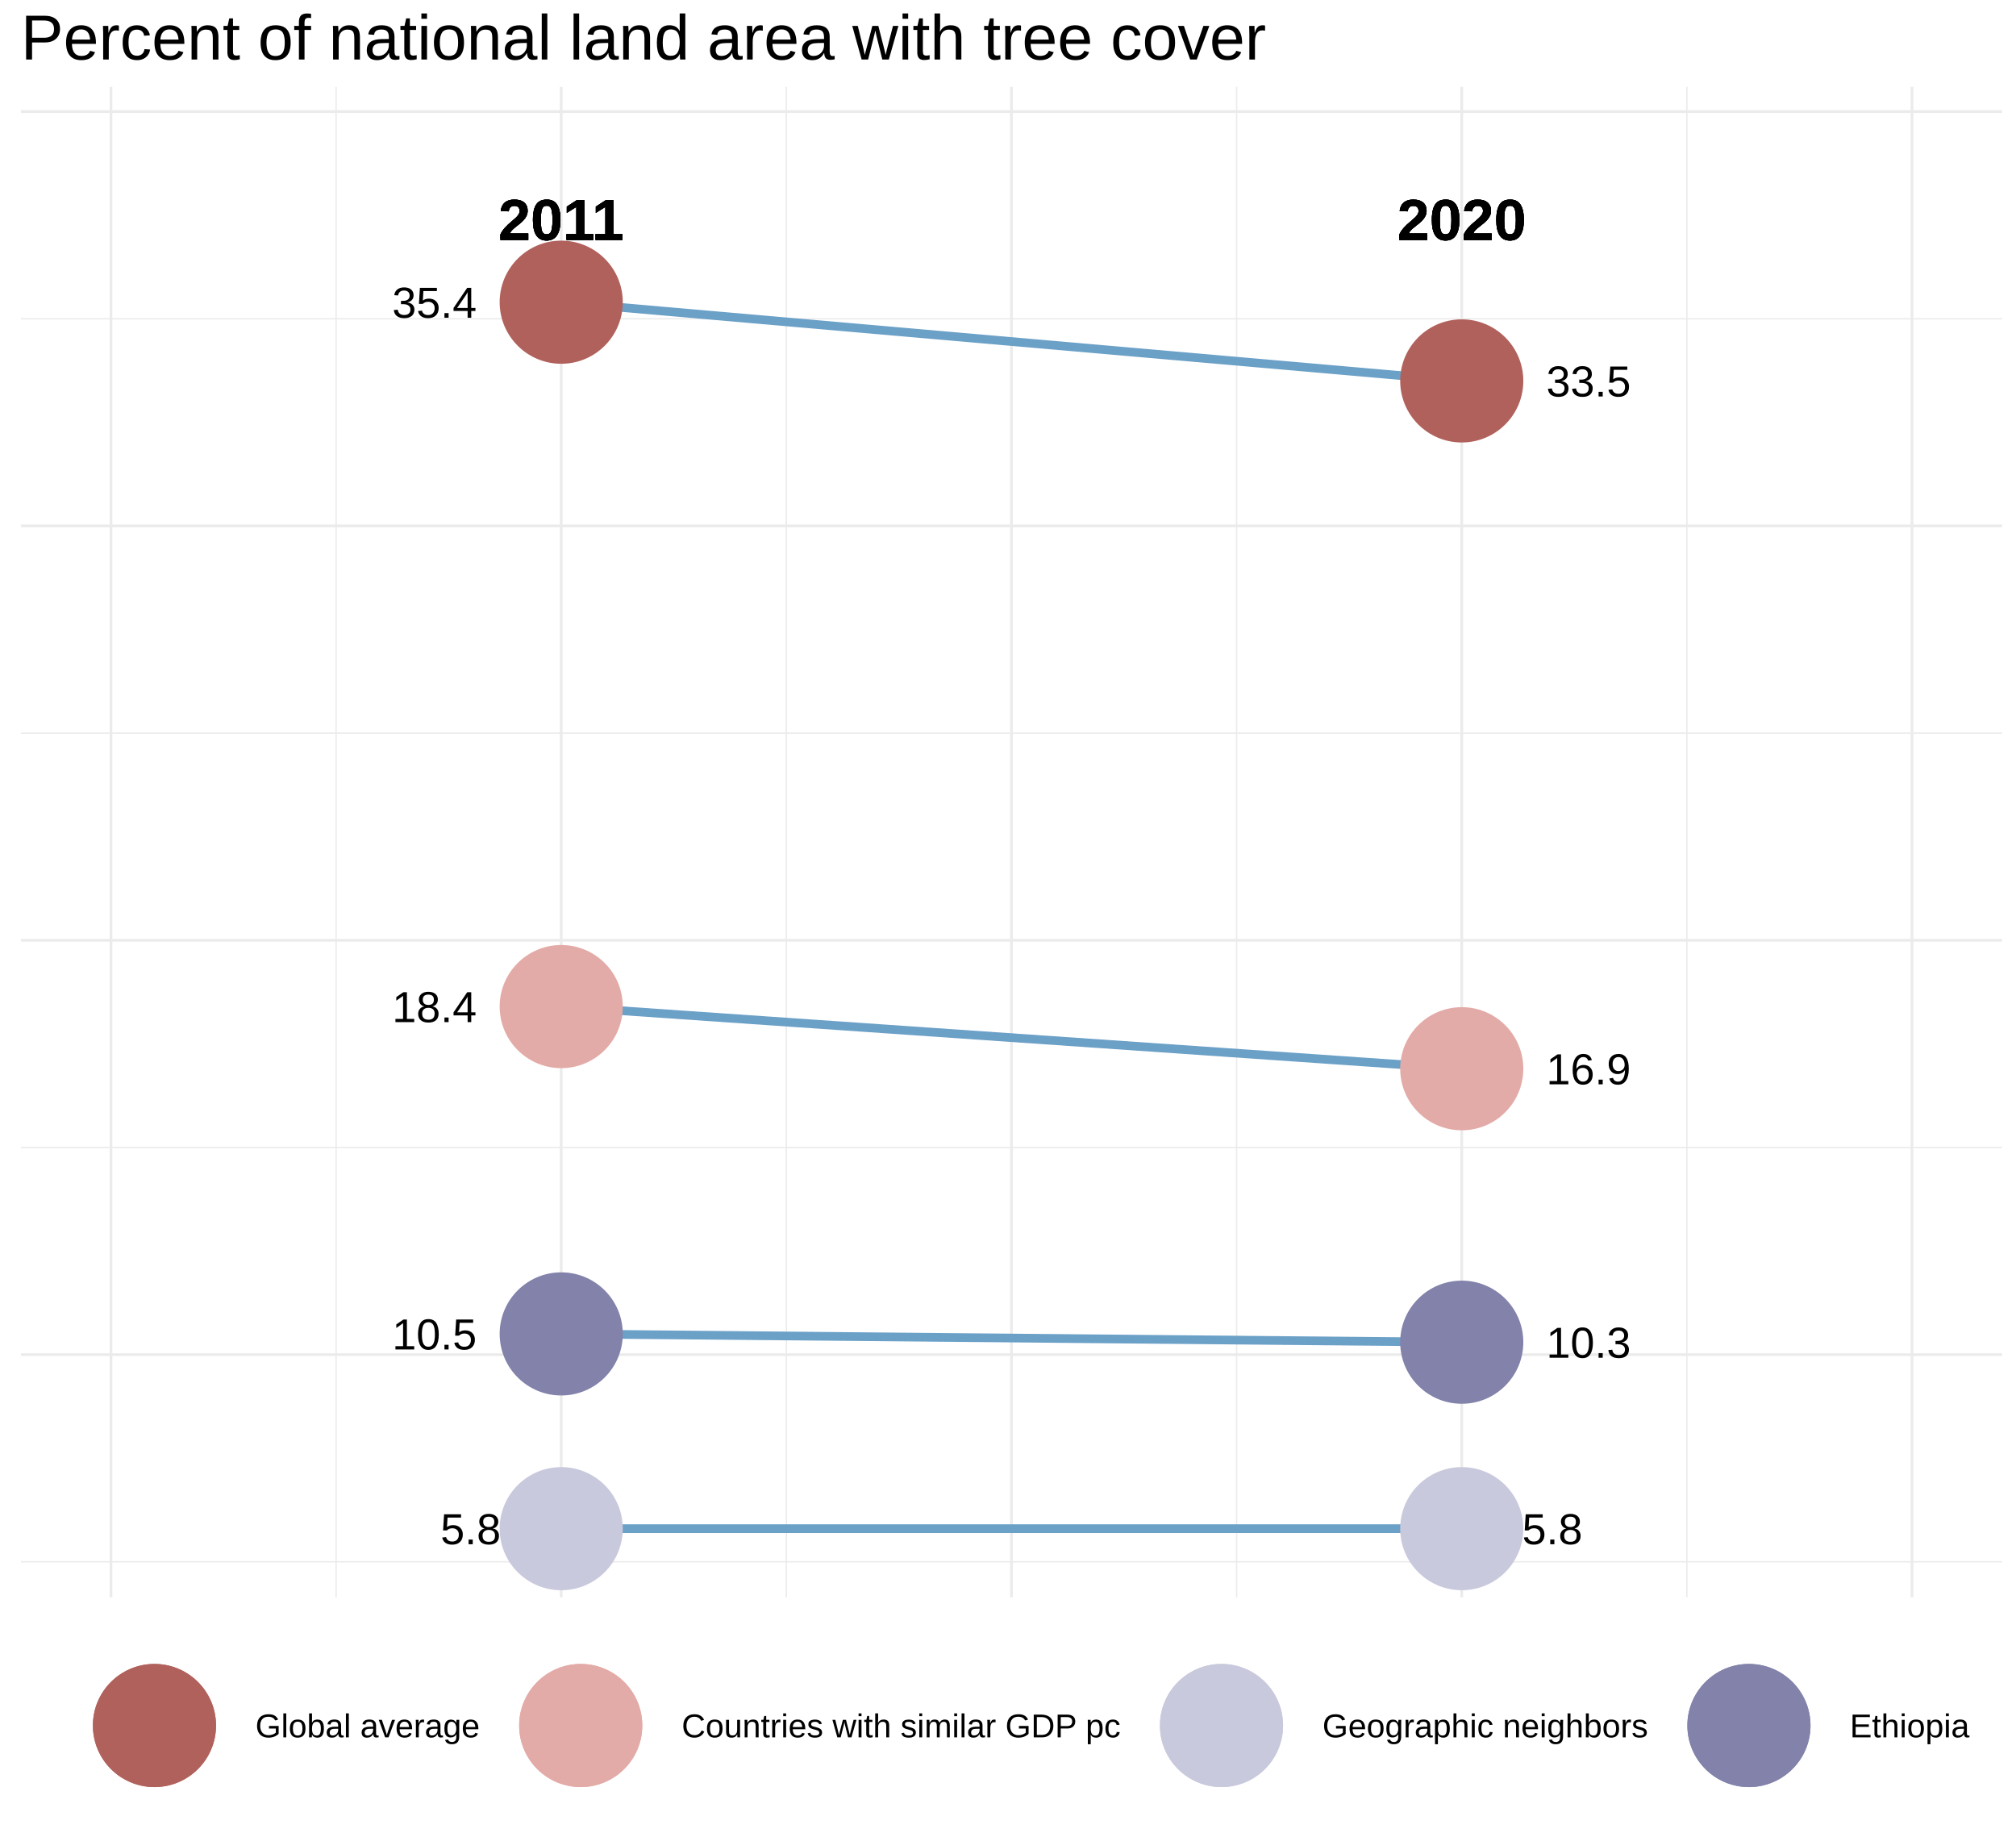
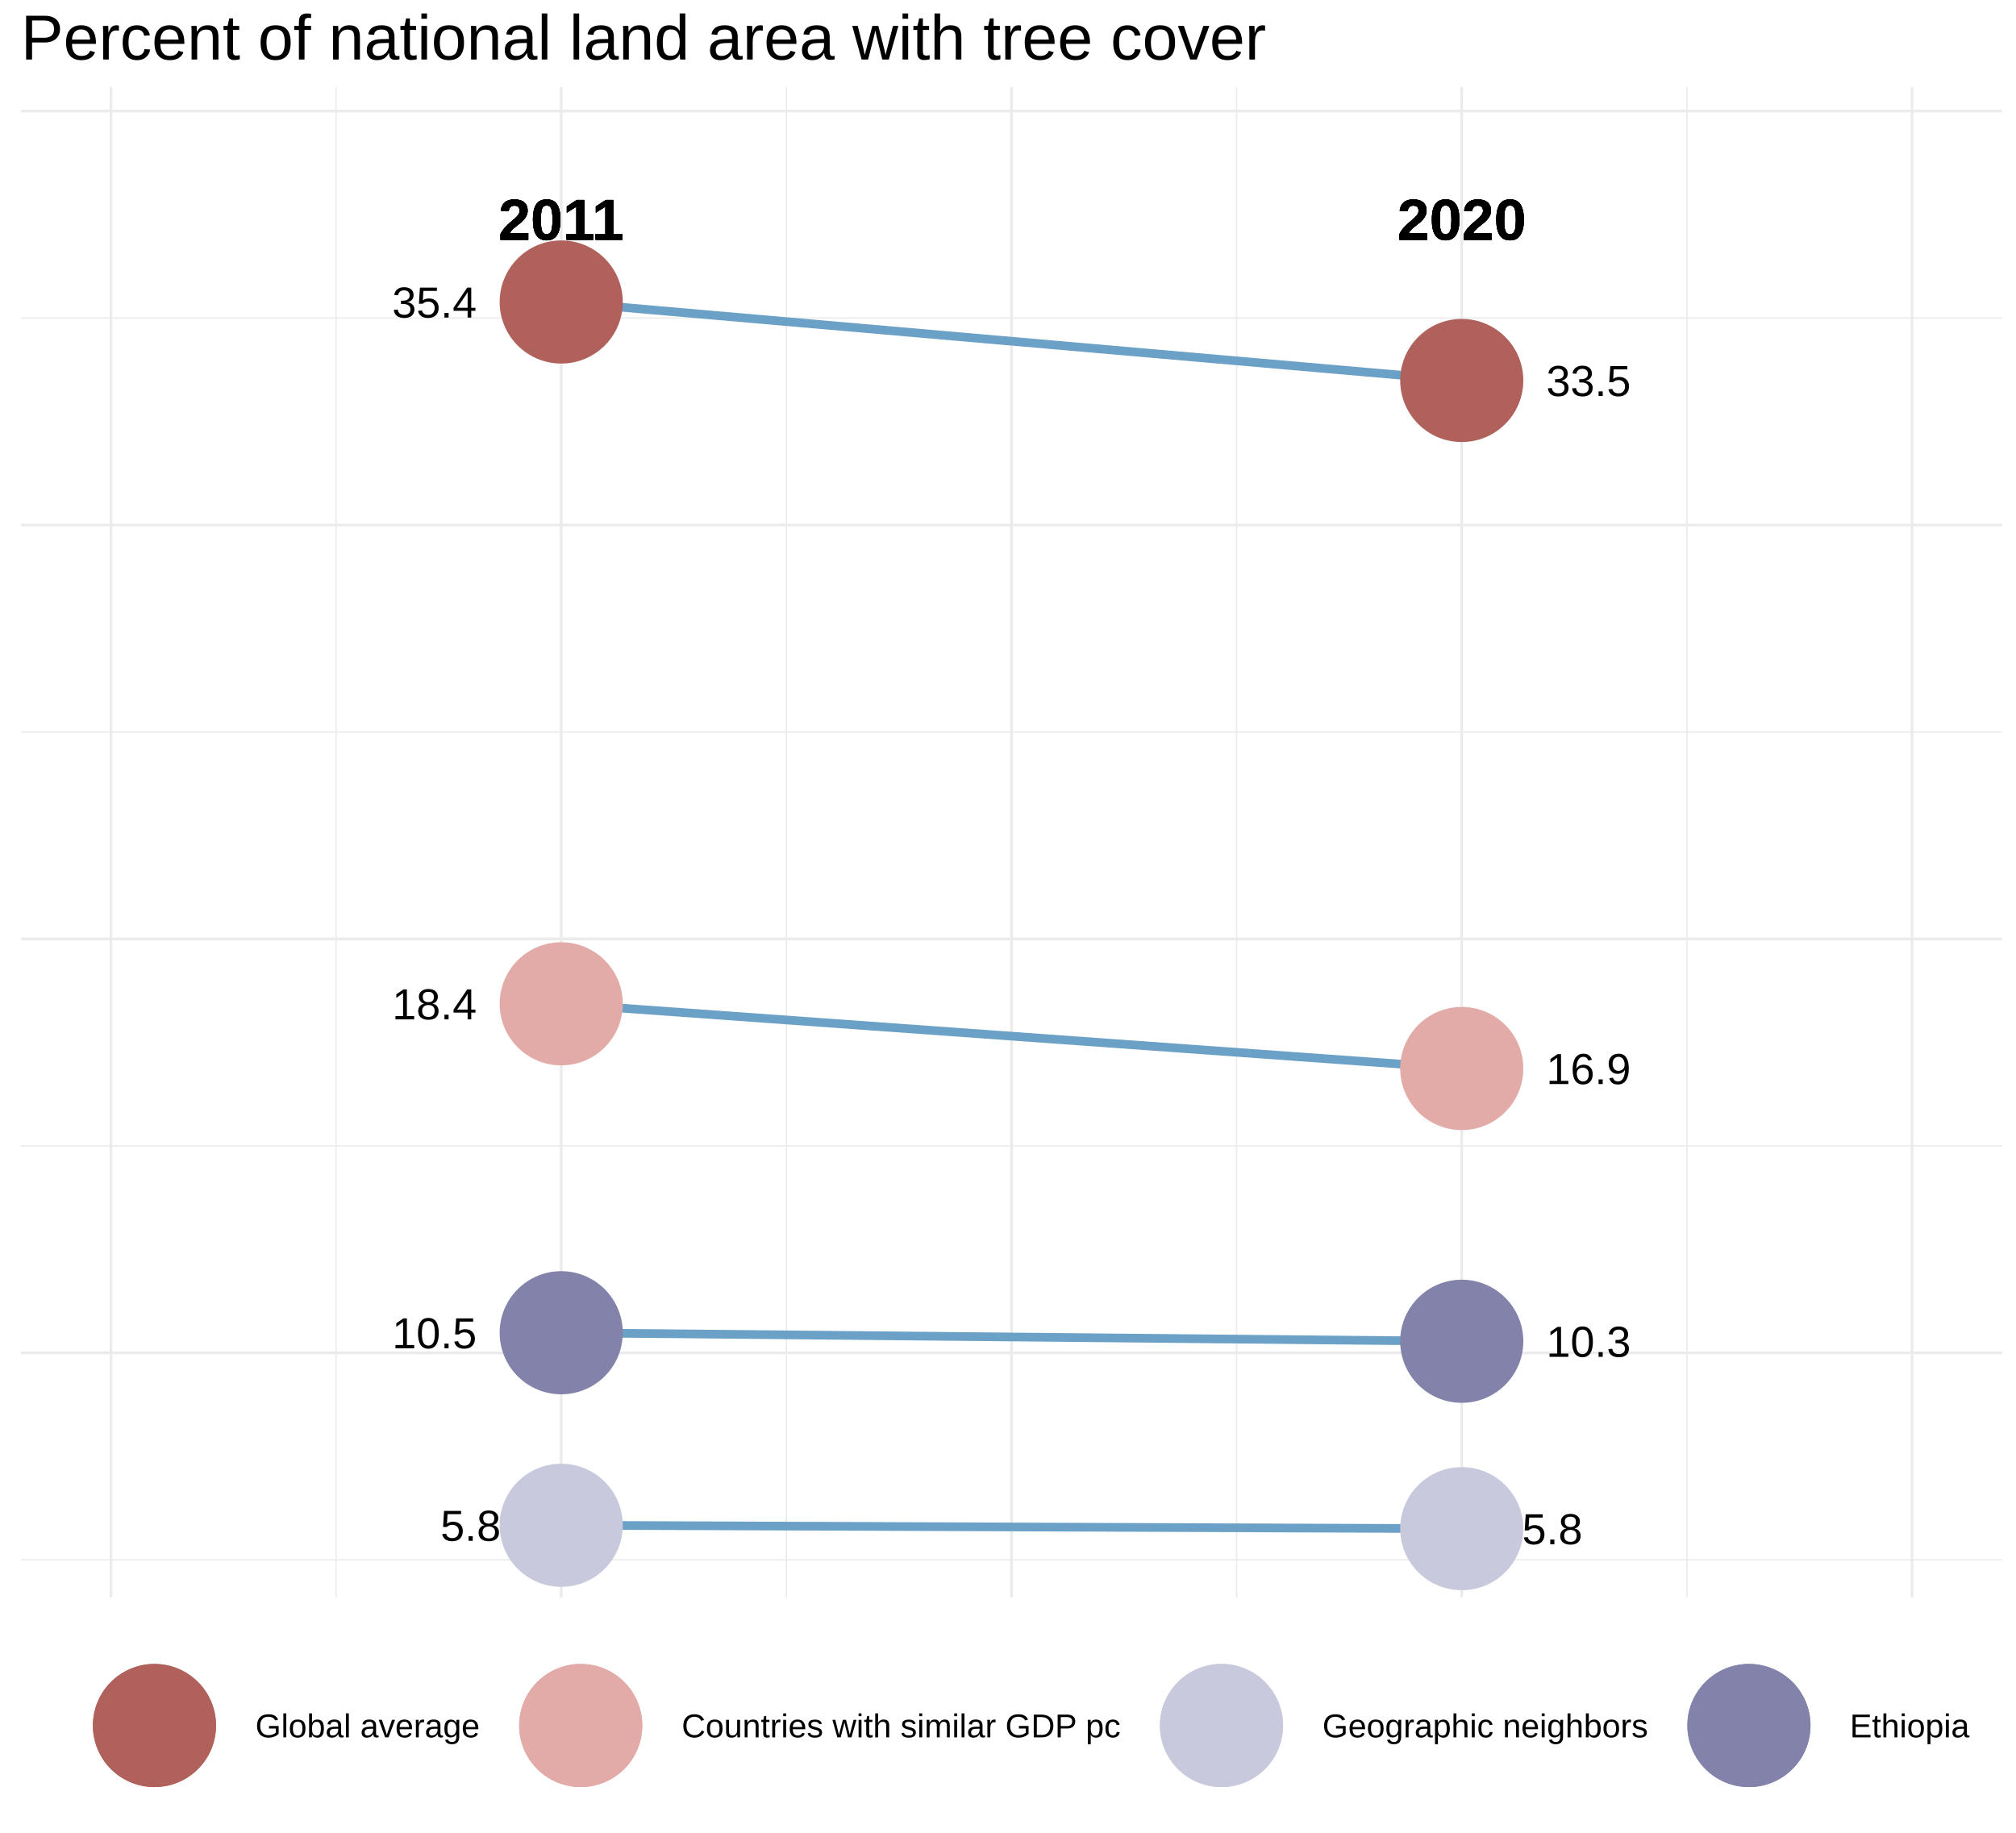
<svg xmlns="http://www.w3.org/2000/svg" class="svglite" width="792.00pt" height="720.00pt" viewBox="0 0 792.00 720.00">
  <defs>
    <style type="text/css">
    .svglite line, .svglite polyline, .svglite polygon, .svglite path, .svglite rect, .svglite circle {
      fill: none;
      stroke: #000000;
      stroke-linecap: round;
      stroke-linejoin: round;
      stroke-miterlimit: 10.00;
    }
    .svglite text {
      white-space: pre;
    }
  </style>
  </defs>
  <rect width="100%" height="100%" style="stroke: none; fill: none;" />
  <defs>
    <clipPath id="cpMC4wMHw3OTIuMDB8MC4wMHw3MjAuMDA=">
      <rect x="0.00" y="0.00" width="792.00" height="720.00" />
    </clipPath>
  </defs>
  <g clip-path="url(#cpMC4wMHw3OTIuMDB8MC4wMHw3MjAuMDA=)">
</g>
  <defs>
    <clipPath id="cpOC4yMnw3ODYuNTJ8MzQuMTJ8NjI3LjUw">
      <rect x="8.22" y="34.12" width="778.30" height="593.38" />
    </clipPath>
  </defs>
  <g clip-path="url(#cpOC4yMnw3ODYuNTJ8MzQuMTJ8NjI3LjUw)">
-     <polyline points="8.22,613.55 786.52,613.55 " style="stroke-width: 0.53; stroke: #EBEBEB; stroke-linecap: butt;" />
-     <polyline points="8.22,450.78 786.52,450.78 " style="stroke-width: 0.53; stroke: #EBEBEB; stroke-linecap: butt;" />
-     <polyline points="8.22,288.00 786.52,288.00 " style="stroke-width: 0.53; stroke: #EBEBEB; stroke-linecap: butt;" />
-     <polyline points="8.22,125.23 786.52,125.23 " style="stroke-width: 0.53; stroke: #EBEBEB; stroke-linecap: butt;" />
+     <polyline points="8.22,612.79 786.52,612.79 " style="stroke-width: 0.53; stroke: #EBEBEB; stroke-linecap: butt;" />
+     <polyline points="8.22,450.17 786.52,450.17 " style="stroke-width: 0.53; stroke: #EBEBEB; stroke-linecap: butt;" />
+     <polyline points="8.22,287.55 786.52,287.55 " style="stroke-width: 0.53; stroke: #EBEBEB; stroke-linecap: butt;" />
+     <polyline points="8.22,124.93 786.52,124.93 " style="stroke-width: 0.53; stroke: #EBEBEB; stroke-linecap: butt;" />
    <polyline points="132.04,627.50 132.04,34.12 " style="stroke-width: 0.53; stroke: #EBEBEB; stroke-linecap: butt;" />
    <polyline points="308.93,627.50 308.93,34.12 " style="stroke-width: 0.53; stroke: #EBEBEB; stroke-linecap: butt;" />
    <polyline points="485.81,627.50 485.81,34.12 " style="stroke-width: 0.53; stroke: #EBEBEB; stroke-linecap: butt;" />
    <polyline points="662.70,627.50 662.70,34.12 " style="stroke-width: 0.53; stroke: #EBEBEB; stroke-linecap: butt;" />
-     <polyline points="8.22,532.16 786.52,532.16 " style="stroke-width: 1.07; stroke: #EBEBEB; stroke-linecap: butt;" />
-     <polyline points="8.22,369.39 786.52,369.39 " style="stroke-width: 1.07; stroke: #EBEBEB; stroke-linecap: butt;" />
-     <polyline points="8.22,206.61 786.52,206.61 " style="stroke-width: 1.07; stroke: #EBEBEB; stroke-linecap: butt;" />
-     <polyline points="8.22,43.84 786.52,43.84 " style="stroke-width: 1.07; stroke: #EBEBEB; stroke-linecap: butt;" />
+     <polyline points="8.22,531.48 786.52,531.48 " style="stroke-width: 1.07; stroke: #EBEBEB; stroke-linecap: butt;" />
+     <polyline points="8.22,368.86 786.52,368.86 " style="stroke-width: 1.07; stroke: #EBEBEB; stroke-linecap: butt;" />
+     <polyline points="8.22,206.24 786.52,206.24 " style="stroke-width: 1.07; stroke: #EBEBEB; stroke-linecap: butt;" />
+     <polyline points="8.22,43.62 786.52,43.62 " style="stroke-width: 1.07; stroke: #EBEBEB; stroke-linecap: butt;" />
    <polyline points="43.60,627.50 43.60,34.12 " style="stroke-width: 1.07; stroke: #EBEBEB; stroke-linecap: butt;" />
    <polyline points="220.48,627.50 220.48,34.12 " style="stroke-width: 1.07; stroke: #EBEBEB; stroke-linecap: butt;" />
    <polyline points="397.37,627.50 397.37,34.12 " style="stroke-width: 1.07; stroke: #EBEBEB; stroke-linecap: butt;" />
    <polyline points="574.26,627.50 574.26,34.12 " style="stroke-width: 1.07; stroke: #EBEBEB; stroke-linecap: butt;" />
    <polyline points="751.14,627.50 751.14,34.12 " style="stroke-width: 1.07; stroke: #EBEBEB; stroke-linecap: butt;" />
-     <line x1="220.48" y1="524.02" x2="574.26" y2="527.28" style="stroke-width: 3.41; stroke: #6BA0C7; stroke-linecap: butt;" />
-     <line x1="220.48" y1="395.43" x2="574.26" y2="419.85" style="stroke-width: 3.41; stroke: #6BA0C7; stroke-linecap: butt;" />
-     <line x1="220.48" y1="600.53" x2="574.26" y2="600.53" style="stroke-width: 3.41; stroke: #6BA0C7; stroke-linecap: butt;" />
-     <line x1="220.48" y1="118.72" x2="574.26" y2="149.64" style="stroke-width: 3.41; stroke: #6BA0C7; stroke-linecap: butt;" />
-     <circle cx="220.48" cy="524.02" r="23.83" style="stroke-width: 0.71; stroke: #8282AA; fill: #8282AA;" />
-     <circle cx="220.48" cy="395.43" r="23.83" style="stroke-width: 0.71; stroke: #E3ABA7; fill: #E3ABA7;" />
-     <circle cx="220.48" cy="600.53" r="23.83" style="stroke-width: 0.71; stroke: #C9C9DD; fill: #C9C9DD;" />
-     <circle cx="220.48" cy="118.72" r="23.83" style="stroke-width: 0.71; stroke: #B1615C; fill: #B1615C;" />
-     <circle cx="574.26" cy="527.28" r="23.83" style="stroke-width: 0.71; stroke: #8282AA; fill: #8282AA;" />
-     <circle cx="574.26" cy="419.85" r="23.83" style="stroke-width: 0.71; stroke: #E3ABA7; fill: #E3ABA7;" />
+     <line x1="220.48" y1="523.56" x2="574.26" y2="526.91" style="stroke-width: 3.41; stroke: #6BA0C7; stroke-linecap: butt;" />
+     <line x1="220.48" y1="394.34" x2="574.26" y2="419.76" style="stroke-width: 3.41; stroke: #6BA0C7; stroke-linecap: butt;" />
+     <line x1="220.48" y1="599.20" x2="574.26" y2="600.53" style="stroke-width: 3.41; stroke: #6BA0C7; stroke-linecap: butt;" />
+     <line x1="220.48" y1="118.64" x2="574.26" y2="149.47" style="stroke-width: 3.41; stroke: #6BA0C7; stroke-linecap: butt;" />
+     <circle cx="220.48" cy="523.56" r="23.83" style="stroke-width: 0.71; stroke: #8282AA; fill: #8282AA;" />
+     <circle cx="220.48" cy="394.34" r="23.83" style="stroke-width: 0.71; stroke: #E3ABA7; fill: #E3ABA7;" />
+     <circle cx="220.48" cy="599.20" r="23.83" style="stroke-width: 0.71; stroke: #C9C9DD; fill: #C9C9DD;" />
+     <circle cx="220.48" cy="118.64" r="23.83" style="stroke-width: 0.71; stroke: #B1615C; fill: #B1615C;" />
+     <circle cx="574.26" cy="526.91" r="23.83" style="stroke-width: 0.71; stroke: #8282AA; fill: #8282AA;" />
+     <circle cx="574.26" cy="419.76" r="23.83" style="stroke-width: 0.71; stroke: #E3ABA7; fill: #E3ABA7;" />
    <circle cx="574.26" cy="600.53" r="23.83" style="stroke-width: 0.71; stroke: #C9C9DD; fill: #C9C9DD;" />
-     <circle cx="574.26" cy="149.64" r="23.83" style="stroke-width: 0.71; stroke: #B1615C; fill: #B1615C;" />
-     <text x="187.28" y="530.13" text-anchor="end" style="font-size: 17.07px; font-family: &quot;Arial&quot;;" textLength="33.21px" lengthAdjust="spacingAndGlyphs">10.5</text>
-     <text x="187.28" y="401.54" text-anchor="end" style="font-size: 17.07px; font-family: &quot;Arial&quot;;" textLength="33.21px" lengthAdjust="spacingAndGlyphs">18.4</text>
-     <text x="196.77" y="606.64" text-anchor="end" style="font-size: 17.07px; font-family: &quot;Arial&quot;;" textLength="23.72px" lengthAdjust="spacingAndGlyphs">5.8</text>
-     <text x="187.28" y="124.82" text-anchor="end" style="font-size: 17.07px; font-family: &quot;Arial&quot;;" textLength="33.21px" lengthAdjust="spacingAndGlyphs">35.4</text>
-     <text x="607.46" y="533.39" style="font-size: 17.07px; font-family: &quot;Arial&quot;;" textLength="33.21px" lengthAdjust="spacingAndGlyphs">10.3</text>
-     <text x="607.46" y="425.96" style="font-size: 17.07px; font-family: &quot;Arial&quot;;" textLength="33.21px" lengthAdjust="spacingAndGlyphs">16.9</text>
+     <circle cx="574.26" cy="149.47" r="23.83" style="stroke-width: 0.71; stroke: #B1615C; fill: #B1615C;" />
+     <text x="187.28" y="529.67" text-anchor="end" style="font-size: 17.07px; font-family: &quot;Arial&quot;;" textLength="33.21px" lengthAdjust="spacingAndGlyphs">10.5</text>
+     <text x="187.28" y="400.45" text-anchor="end" style="font-size: 17.07px; font-family: &quot;Arial&quot;;" textLength="33.21px" lengthAdjust="spacingAndGlyphs">18.4</text>
+     <text x="196.77" y="605.30" text-anchor="end" style="font-size: 17.07px; font-family: &quot;Arial&quot;;" textLength="23.72px" lengthAdjust="spacingAndGlyphs">5.8</text>
+     <text x="187.28" y="124.75" text-anchor="end" style="font-size: 17.07px; font-family: &quot;Arial&quot;;" textLength="33.21px" lengthAdjust="spacingAndGlyphs">35.4</text>
+     <text x="607.46" y="533.02" style="font-size: 17.07px; font-family: &quot;Arial&quot;;" textLength="33.21px" lengthAdjust="spacingAndGlyphs">10.3</text>
+     <text x="607.46" y="425.87" style="font-size: 17.07px; font-family: &quot;Arial&quot;;" textLength="33.21px" lengthAdjust="spacingAndGlyphs">16.9</text>
    <text x="597.97" y="606.64" style="font-size: 17.07px; font-family: &quot;Arial&quot;;" textLength="23.72px" lengthAdjust="spacingAndGlyphs">5.8</text>
-     <text x="607.46" y="155.75" style="font-size: 17.07px; font-family: &quot;Arial&quot;;" textLength="33.21px" lengthAdjust="spacingAndGlyphs">33.5</text>
-     <text x="220.48" y="94.29" text-anchor="middle" style="font-size: 22.76px; font-weight: bold; font-family: &quot;Arial&quot;;" textLength="49.35px" lengthAdjust="spacingAndGlyphs">2011</text>
-     <text x="220.48" y="94.29" text-anchor="middle" style="font-size: 22.76px; font-weight: bold; font-family: &quot;Arial&quot;;" textLength="49.35px" lengthAdjust="spacingAndGlyphs">2011</text>
-     <text x="220.48" y="94.29" text-anchor="middle" style="font-size: 22.76px; font-weight: bold; font-family: &quot;Arial&quot;;" textLength="49.35px" lengthAdjust="spacingAndGlyphs">2011</text>
-     <text x="220.48" y="94.29" text-anchor="middle" style="font-size: 22.76px; font-weight: bold; font-family: &quot;Arial&quot;;" textLength="49.35px" lengthAdjust="spacingAndGlyphs">2011</text>
-     <text x="574.26" y="94.29" text-anchor="middle" style="font-size: 22.76px; font-weight: bold; font-family: &quot;Arial&quot;;" textLength="50.60px" lengthAdjust="spacingAndGlyphs">2020</text>
-     <text x="574.26" y="94.29" text-anchor="middle" style="font-size: 22.76px; font-weight: bold; font-family: &quot;Arial&quot;;" textLength="50.60px" lengthAdjust="spacingAndGlyphs">2020</text>
-     <text x="574.26" y="94.29" text-anchor="middle" style="font-size: 22.76px; font-weight: bold; font-family: &quot;Arial&quot;;" textLength="50.60px" lengthAdjust="spacingAndGlyphs">2020</text>
-     <text x="574.26" y="94.29" text-anchor="middle" style="font-size: 22.76px; font-weight: bold; font-family: &quot;Arial&quot;;" textLength="50.60px" lengthAdjust="spacingAndGlyphs">2020</text>
+     <text x="607.46" y="155.58" style="font-size: 17.07px; font-family: &quot;Arial&quot;;" textLength="33.21px" lengthAdjust="spacingAndGlyphs">33.5</text>
+     <text x="220.48" y="94.21" text-anchor="middle" style="font-size: 22.76px; font-weight: bold; font-family: &quot;Arial&quot;;" textLength="49.35px" lengthAdjust="spacingAndGlyphs">2011</text>
+     <text x="220.48" y="94.21" text-anchor="middle" style="font-size: 22.76px; font-weight: bold; font-family: &quot;Arial&quot;;" textLength="49.35px" lengthAdjust="spacingAndGlyphs">2011</text>
+     <text x="220.48" y="94.21" text-anchor="middle" style="font-size: 22.76px; font-weight: bold; font-family: &quot;Arial&quot;;" textLength="49.35px" lengthAdjust="spacingAndGlyphs">2011</text>
+     <text x="220.48" y="94.21" text-anchor="middle" style="font-size: 22.76px; font-weight: bold; font-family: &quot;Arial&quot;;" textLength="49.35px" lengthAdjust="spacingAndGlyphs">2011</text>
+     <text x="574.26" y="94.21" text-anchor="middle" style="font-size: 22.76px; font-weight: bold; font-family: &quot;Arial&quot;;" textLength="50.60px" lengthAdjust="spacingAndGlyphs">2020</text>
+     <text x="574.26" y="94.21" text-anchor="middle" style="font-size: 22.76px; font-weight: bold; font-family: &quot;Arial&quot;;" textLength="50.60px" lengthAdjust="spacingAndGlyphs">2020</text>
+     <text x="574.26" y="94.21" text-anchor="middle" style="font-size: 22.76px; font-weight: bold; font-family: &quot;Arial&quot;;" textLength="50.60px" lengthAdjust="spacingAndGlyphs">2020</text>
+     <text x="574.26" y="94.21" text-anchor="middle" style="font-size: 22.76px; font-weight: bold; font-family: &quot;Arial&quot;;" textLength="50.60px" lengthAdjust="spacingAndGlyphs">2020</text>
  </g>
  <g clip-path="url(#cpMC4wMHw3OTIuMDB8MC4wMHw3MjAuMDA=)">
    <circle cx="60.68" cy="677.86" r="23.83" style="stroke-width: 0.71; stroke: #B1615C; fill: #B1615C;" />
    <circle cx="60.68" cy="677.86" r="23.83" style="stroke-width: 0.71; stroke: #B1615C; fill: #B1615C;" />
    <circle cx="228.14" cy="677.86" r="23.83" style="stroke-width: 0.71; stroke: #E3ABA7; fill: #E3ABA7;" />
    <circle cx="228.14" cy="677.86" r="23.83" style="stroke-width: 0.71; stroke: #E3ABA7; fill: #E3ABA7;" />
    <circle cx="479.87" cy="677.86" r="23.83" style="stroke-width: 0.71; stroke: #C9C9DD; fill: #C9C9DD;" />
    <circle cx="479.87" cy="677.86" r="23.83" style="stroke-width: 0.71; stroke: #C9C9DD; fill: #C9C9DD;" />
    <circle cx="687.08" cy="677.86" r="23.83" style="stroke-width: 0.71; stroke: #8282AA; fill: #8282AA;" />
    <circle cx="687.08" cy="677.86" r="23.83" style="stroke-width: 0.71; stroke: #8282AA; fill: #8282AA;" />
    <text x="100.33" y="682.51" style="font-size: 13.00px; font-family: &quot;Arial&quot;;" textLength="88.16px" lengthAdjust="spacingAndGlyphs">Global average</text>
    <text x="267.79" y="682.51" style="font-size: 13.00px; font-family: &quot;Arial&quot;;" textLength="172.43px" lengthAdjust="spacingAndGlyphs">Countries with similar GDP pc</text>
    <text x="519.52" y="682.51" style="font-size: 13.00px; font-family: &quot;Arial&quot;;" textLength="127.91px" lengthAdjust="spacingAndGlyphs">Geographic neighbors</text>
    <text x="726.73" y="682.51" style="font-size: 13.00px; font-family: &quot;Arial&quot;;" textLength="46.98px" lengthAdjust="spacingAndGlyphs">Ethiopia</text>
    <text x="8.22" y="23.38" style="font-size: 25.00px; font-family: &quot;Arial&quot;;" textLength="489.16px" lengthAdjust="spacingAndGlyphs">Percent of national land area with tree cover</text>
  </g>
</svg>
